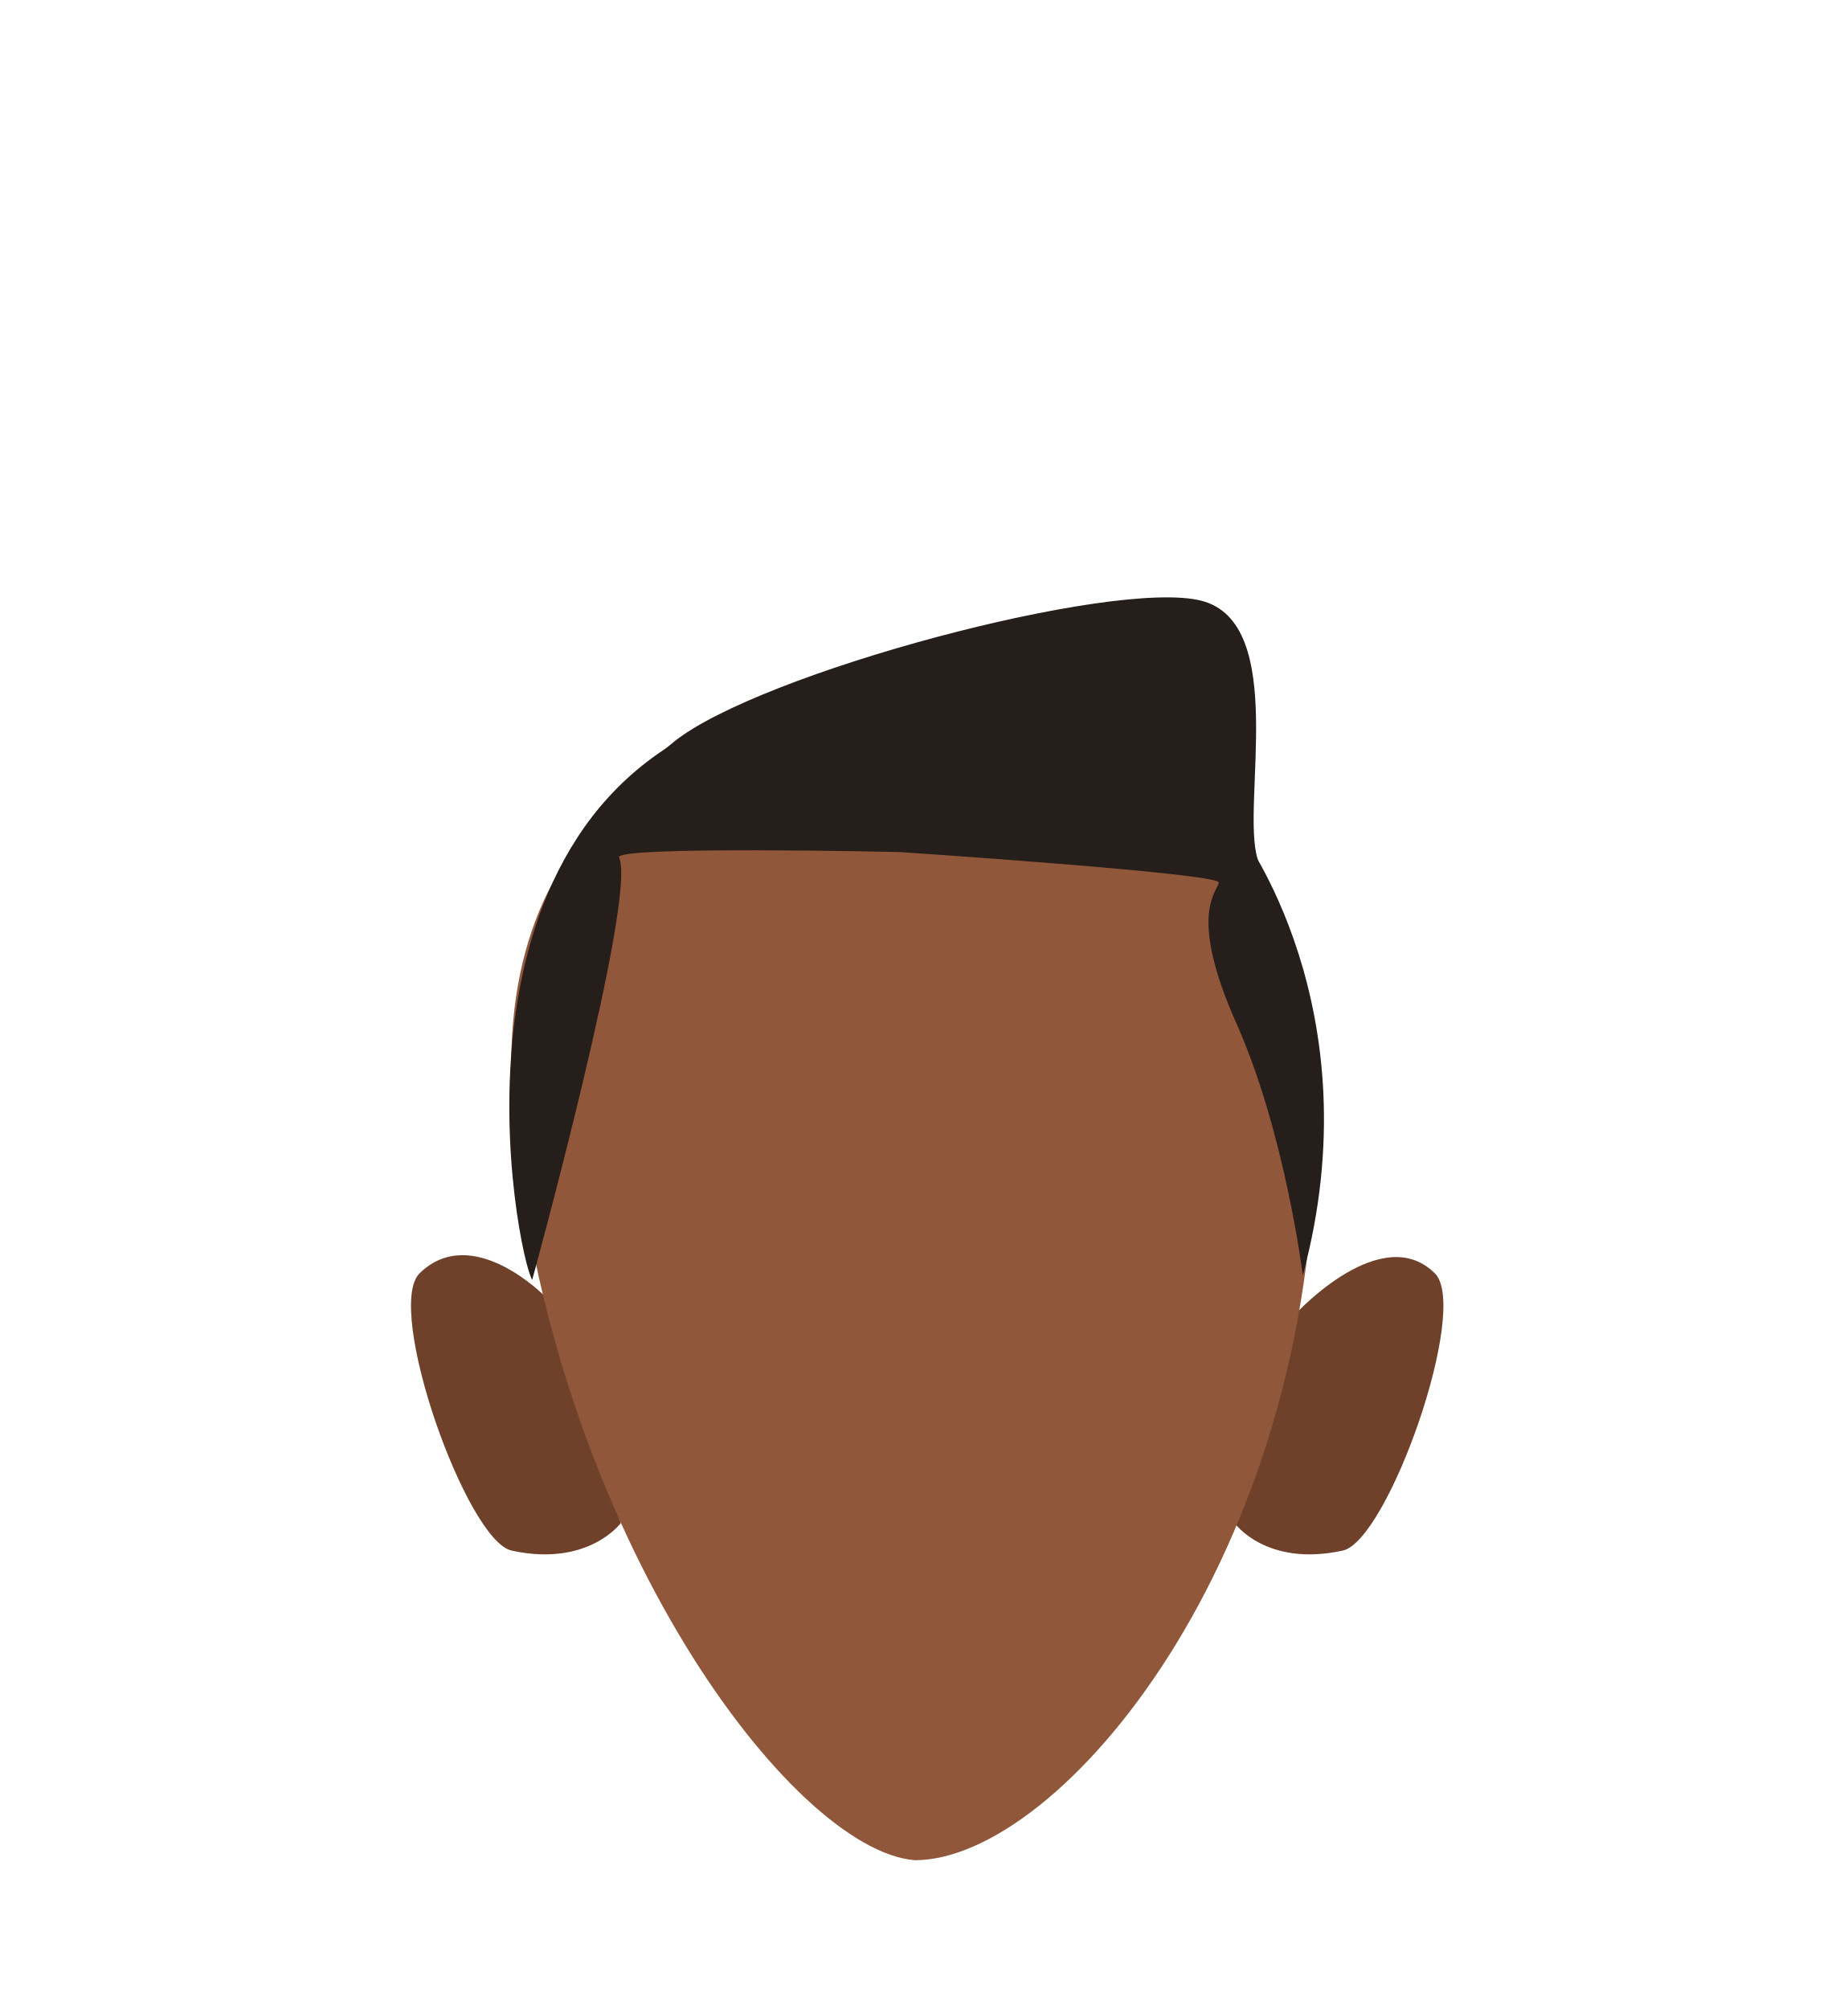
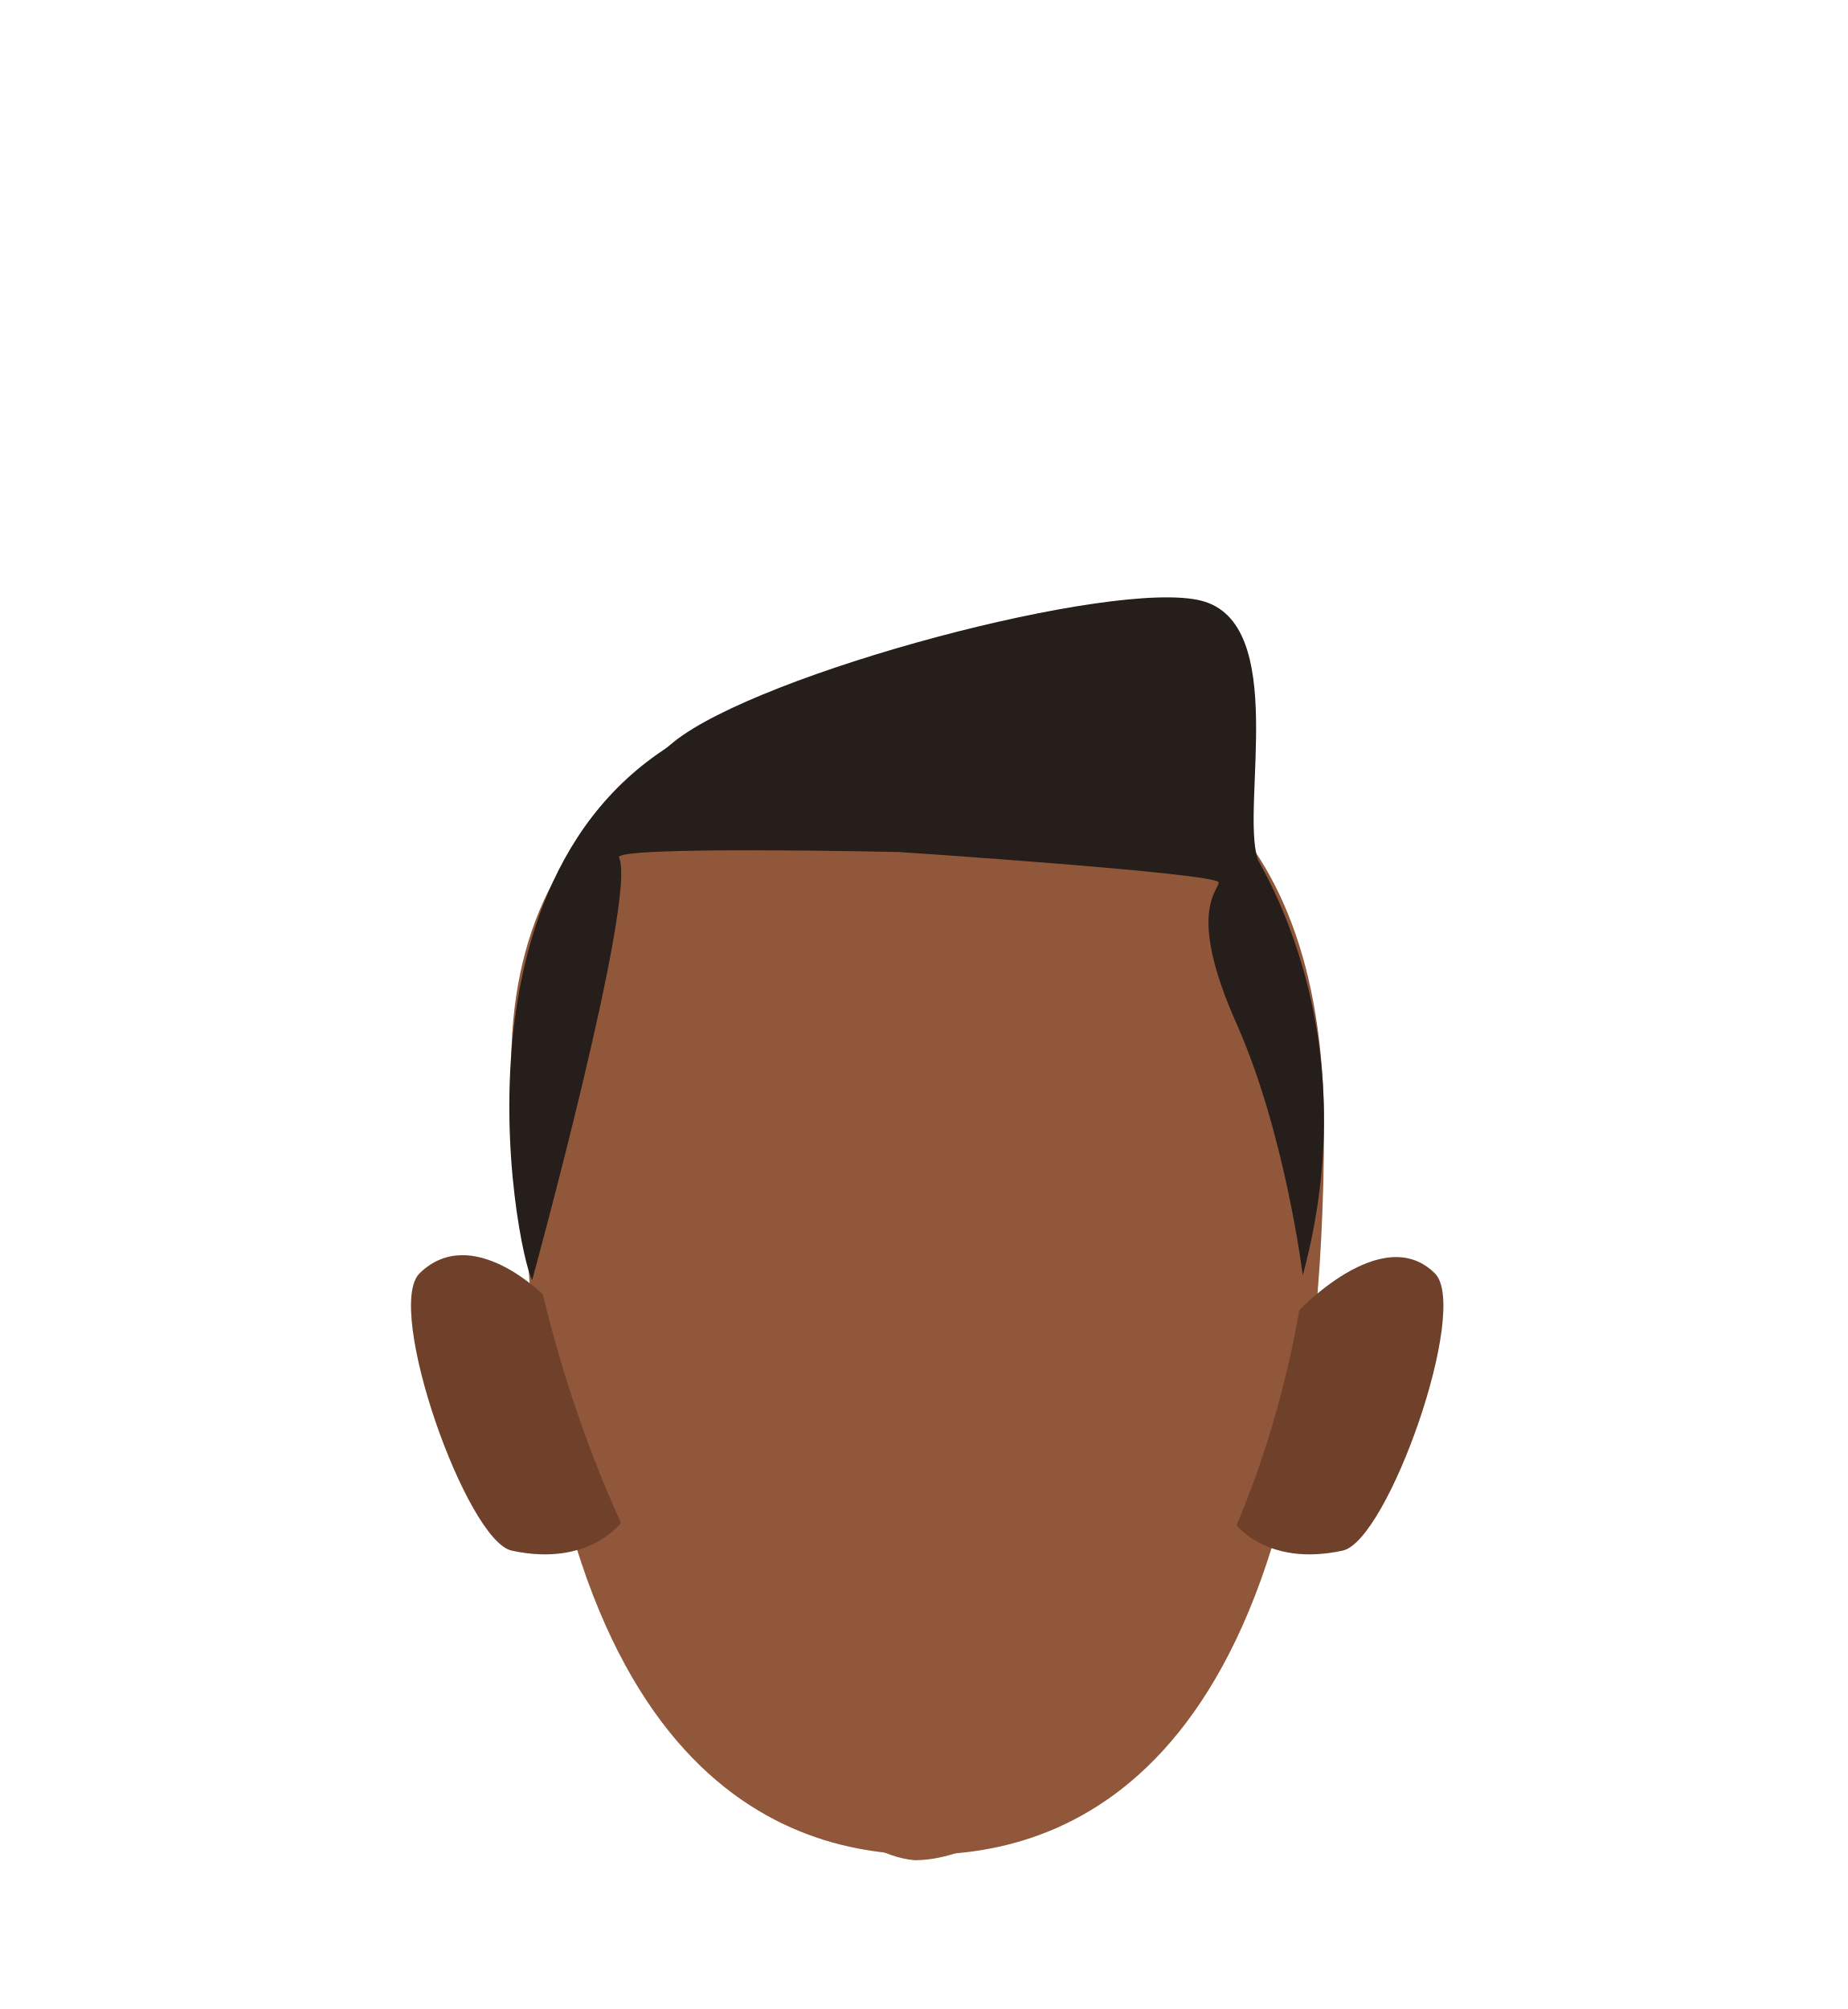
<svg xmlns="http://www.w3.org/2000/svg" version="1.1" id="Calque_9" x="0px" y="0px" viewBox="0 0 200 217.4" style="enable-background:new 0 0 200 217.4;" xml:space="preserve">
  <style type="text/css">
- 	.st0{fill:#6F412A;}
- 	.st1{fill:#90573A;}
+ 	.st0{fill:#90573A;}
+ 	.st1{fill:#6F412A;}
	.st2{fill:#261E1A;}
</style>
-   <path class="st0" d="M133.6,164.8l6.8-22.8c0,0,9.2-9.9,14.9-4.2c3.8,3.8-5.1,29-10,30C137,169.6,133.6,164.8,133.6,164.8z" />
-   <path class="st0" d="M67.2,164.8L59,140.3c0,0-7.9-8.1-13.6-2.5c-3.8,3.8,5.1,29,10,30C63.7,169.6,67.2,164.8,67.2,164.8z" />
-   <path class="st1" d="M98.9,76.6C75,76.6,52.1,88,55.7,122.3c4.6,44,30,77.9,43.3,79c15.8,0,43.3-33,43.3-79  C142.2,87.8,122.9,76.6,98.9,76.6z" />
-   <path class="st2" d="M57.6,138.5C56,136,46.2,87.6,81.1,76.8C118.2,65.4,134.2,90,134.2,90s14.6,19.1,6.8,48c0,0-1.9-15.4-7.2-27.3  s-2-14.2-1.9-15.2s-34.6-3.3-34.6-3.3S66.3,91.5,67,92.8C69,97,57.6,138.5,57.6,138.5z" />
+   <path class="st0" d="M99.9,76.1c-23.9,0-43.2,11.2-43.2,45.6c0,69.7,27.4,79,43.3,79l0,0c15.8,0,43.3-9,43.3-79  C143.2,87.3,123.9,76.1,99.9,76.1z" />
+   <path class="st1" d="M133.6,164.8l6.8-22.8c0,0,9.2-9.9,14.9-4.2c3.8,3.8-5.1,29-10,30C137,169.6,133.6,164.8,133.6,164.8z" />
+   <path class="st1" d="M67.2,164.8L59,140.3c0,0-7.9-8.1-13.6-2.5c-3.8,3.8,5.1,29,10,30C63.7,169.6,67.2,164.8,67.2,164.8z" />
+   <path class="st0" d="M98.9,76.6C75,76.6,52.1,88,55.7,122.3c4.6,44,30,77.9,43.3,79c15.8,0,43.3-33,43.3-79  C142.2,87.8,122.9,76.6,98.9,76.6z" />
+   <path class="st2" d="M57.6,138.5C56,136,46.2,87.6,81.1,76.8C118.2,65.4,134.2,90,134.2,90s14.6,19.1,6.8,48c0,0-1.9-15.4-7.2-27.3  s-2-14.2-1.9-15.2s-34.6-3.3-34.6-3.3s-31-0.7-30.3,0.6C69,97,57.6,138.5,57.6,138.5z" />
  <path class="st2" d="M133.9,93.4c-4.7,1.5,4,5.3,2.2-0.5s3.4-25.5-6.1-27.9s-47.8,7.8-57.1,15.3s0.1,7.1,1,7.5  S133.9,93.4,133.9,93.4z" />
</svg>
